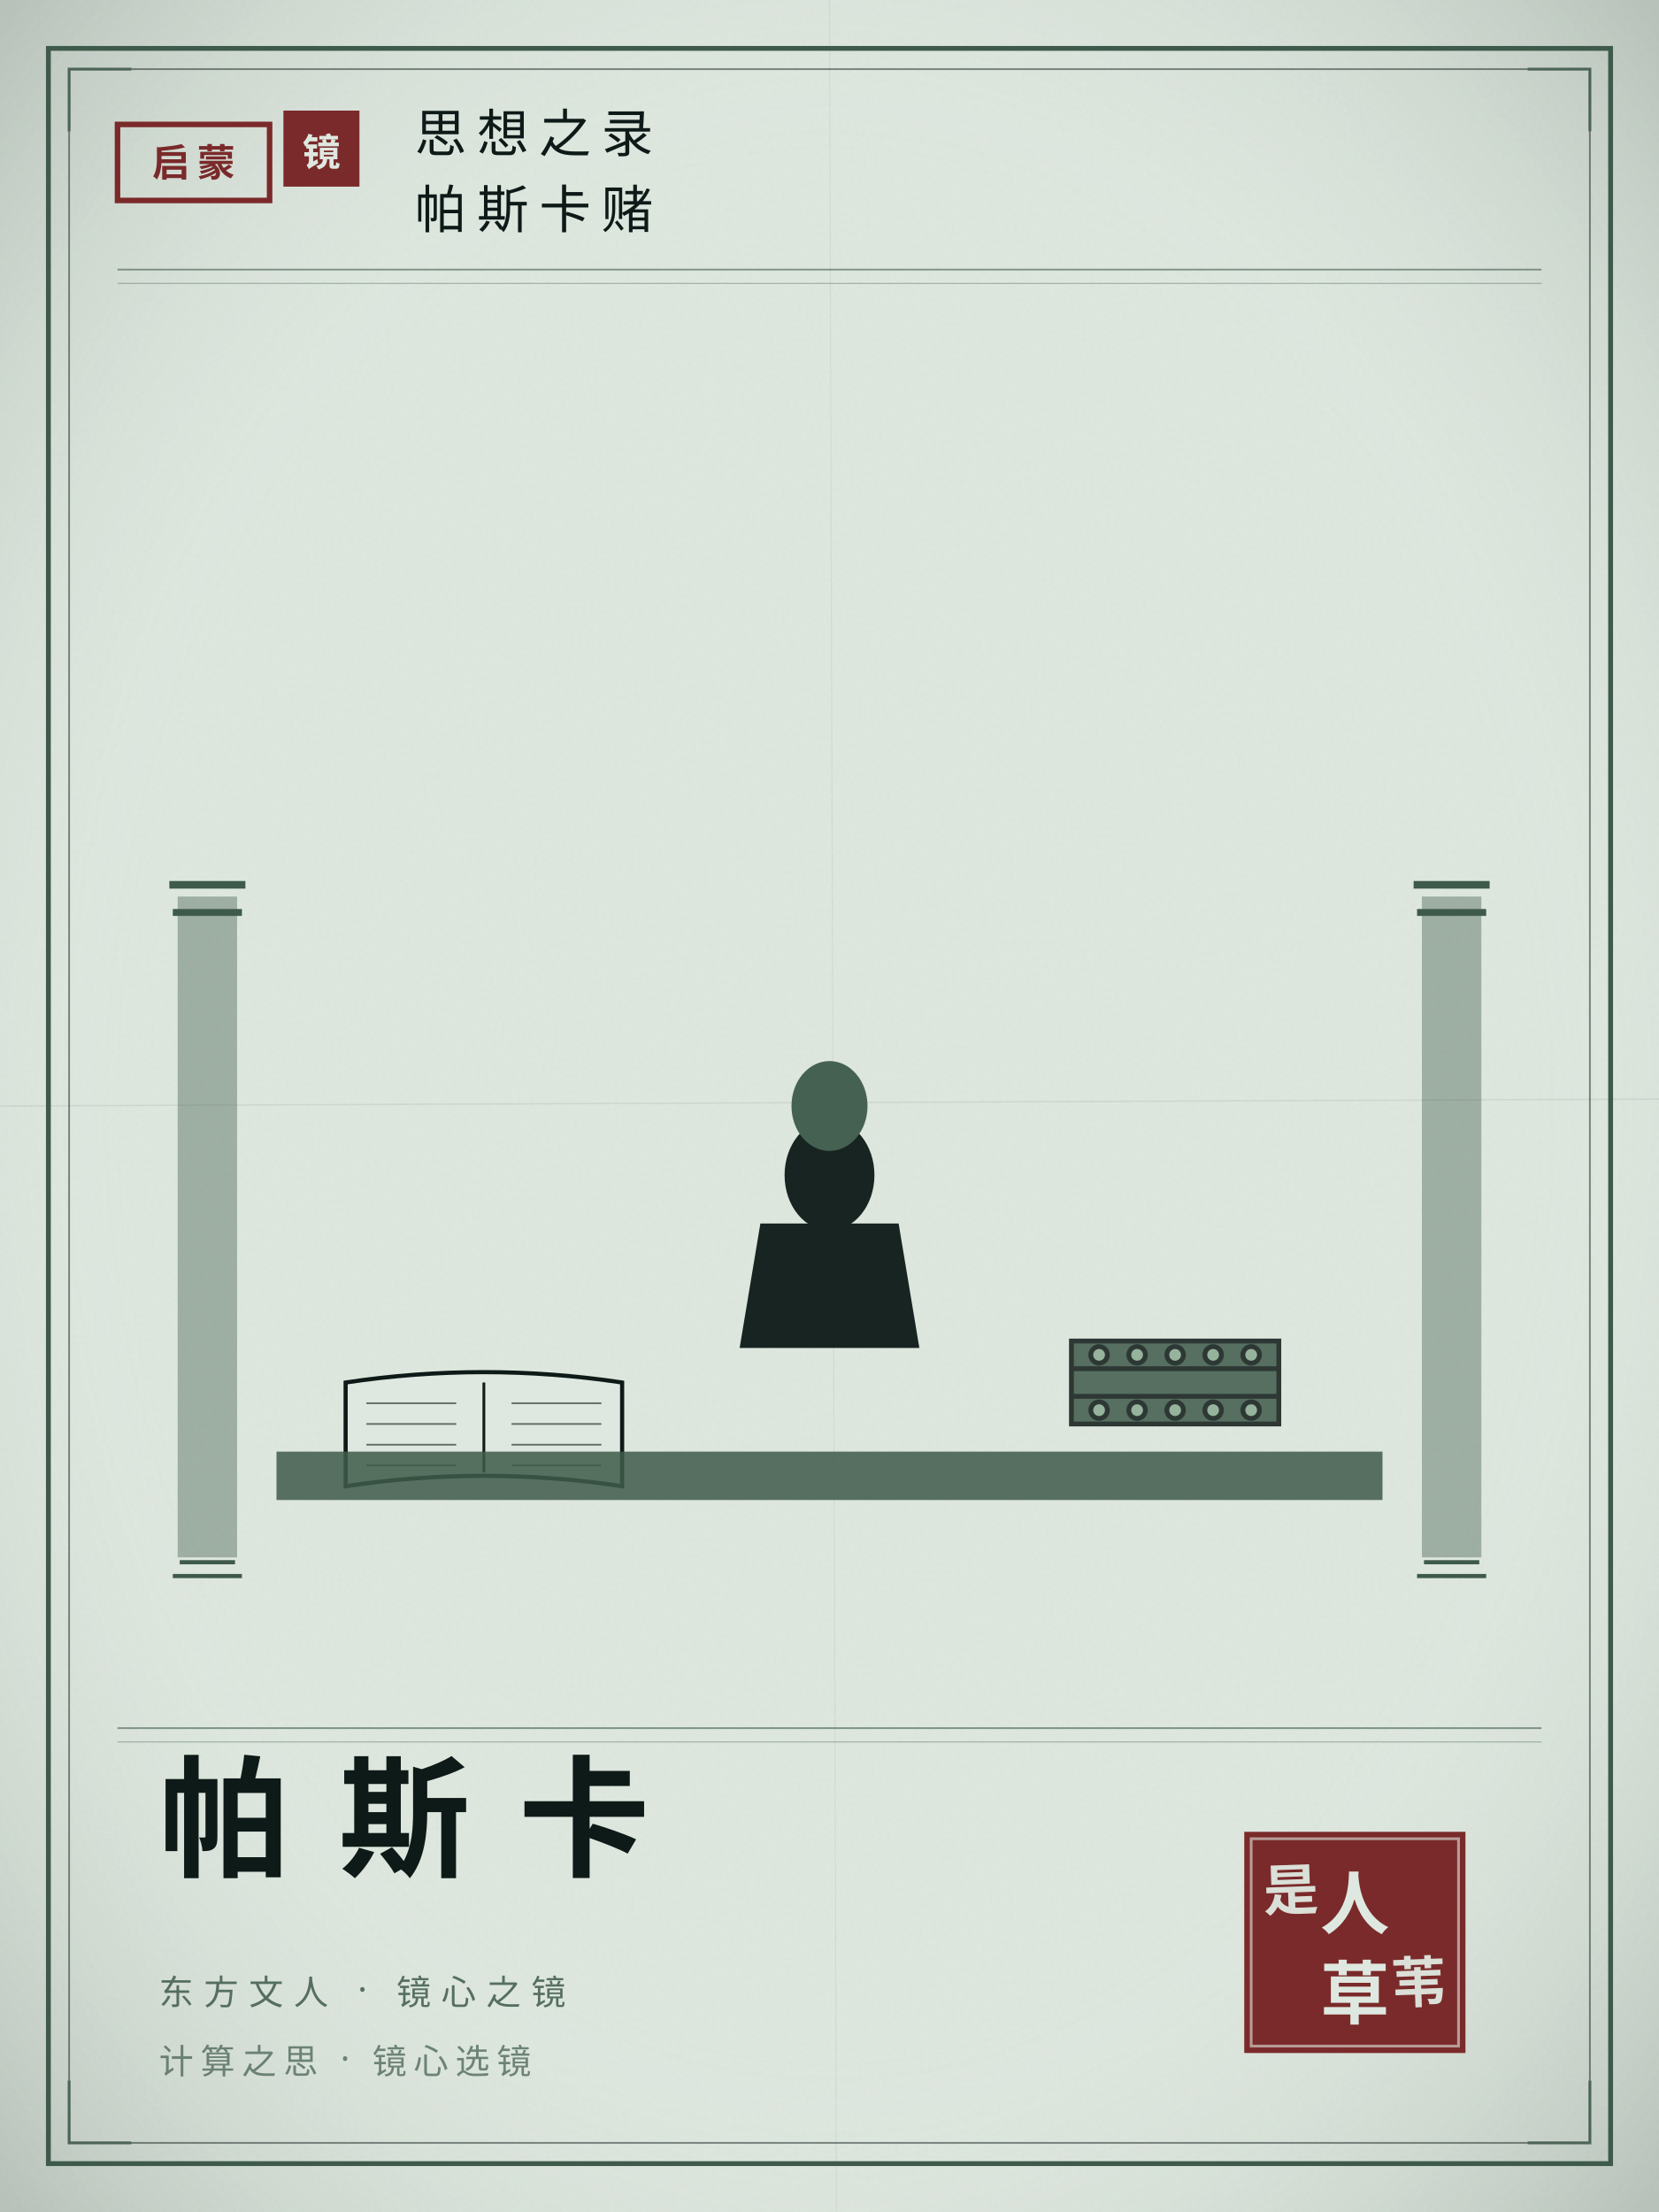
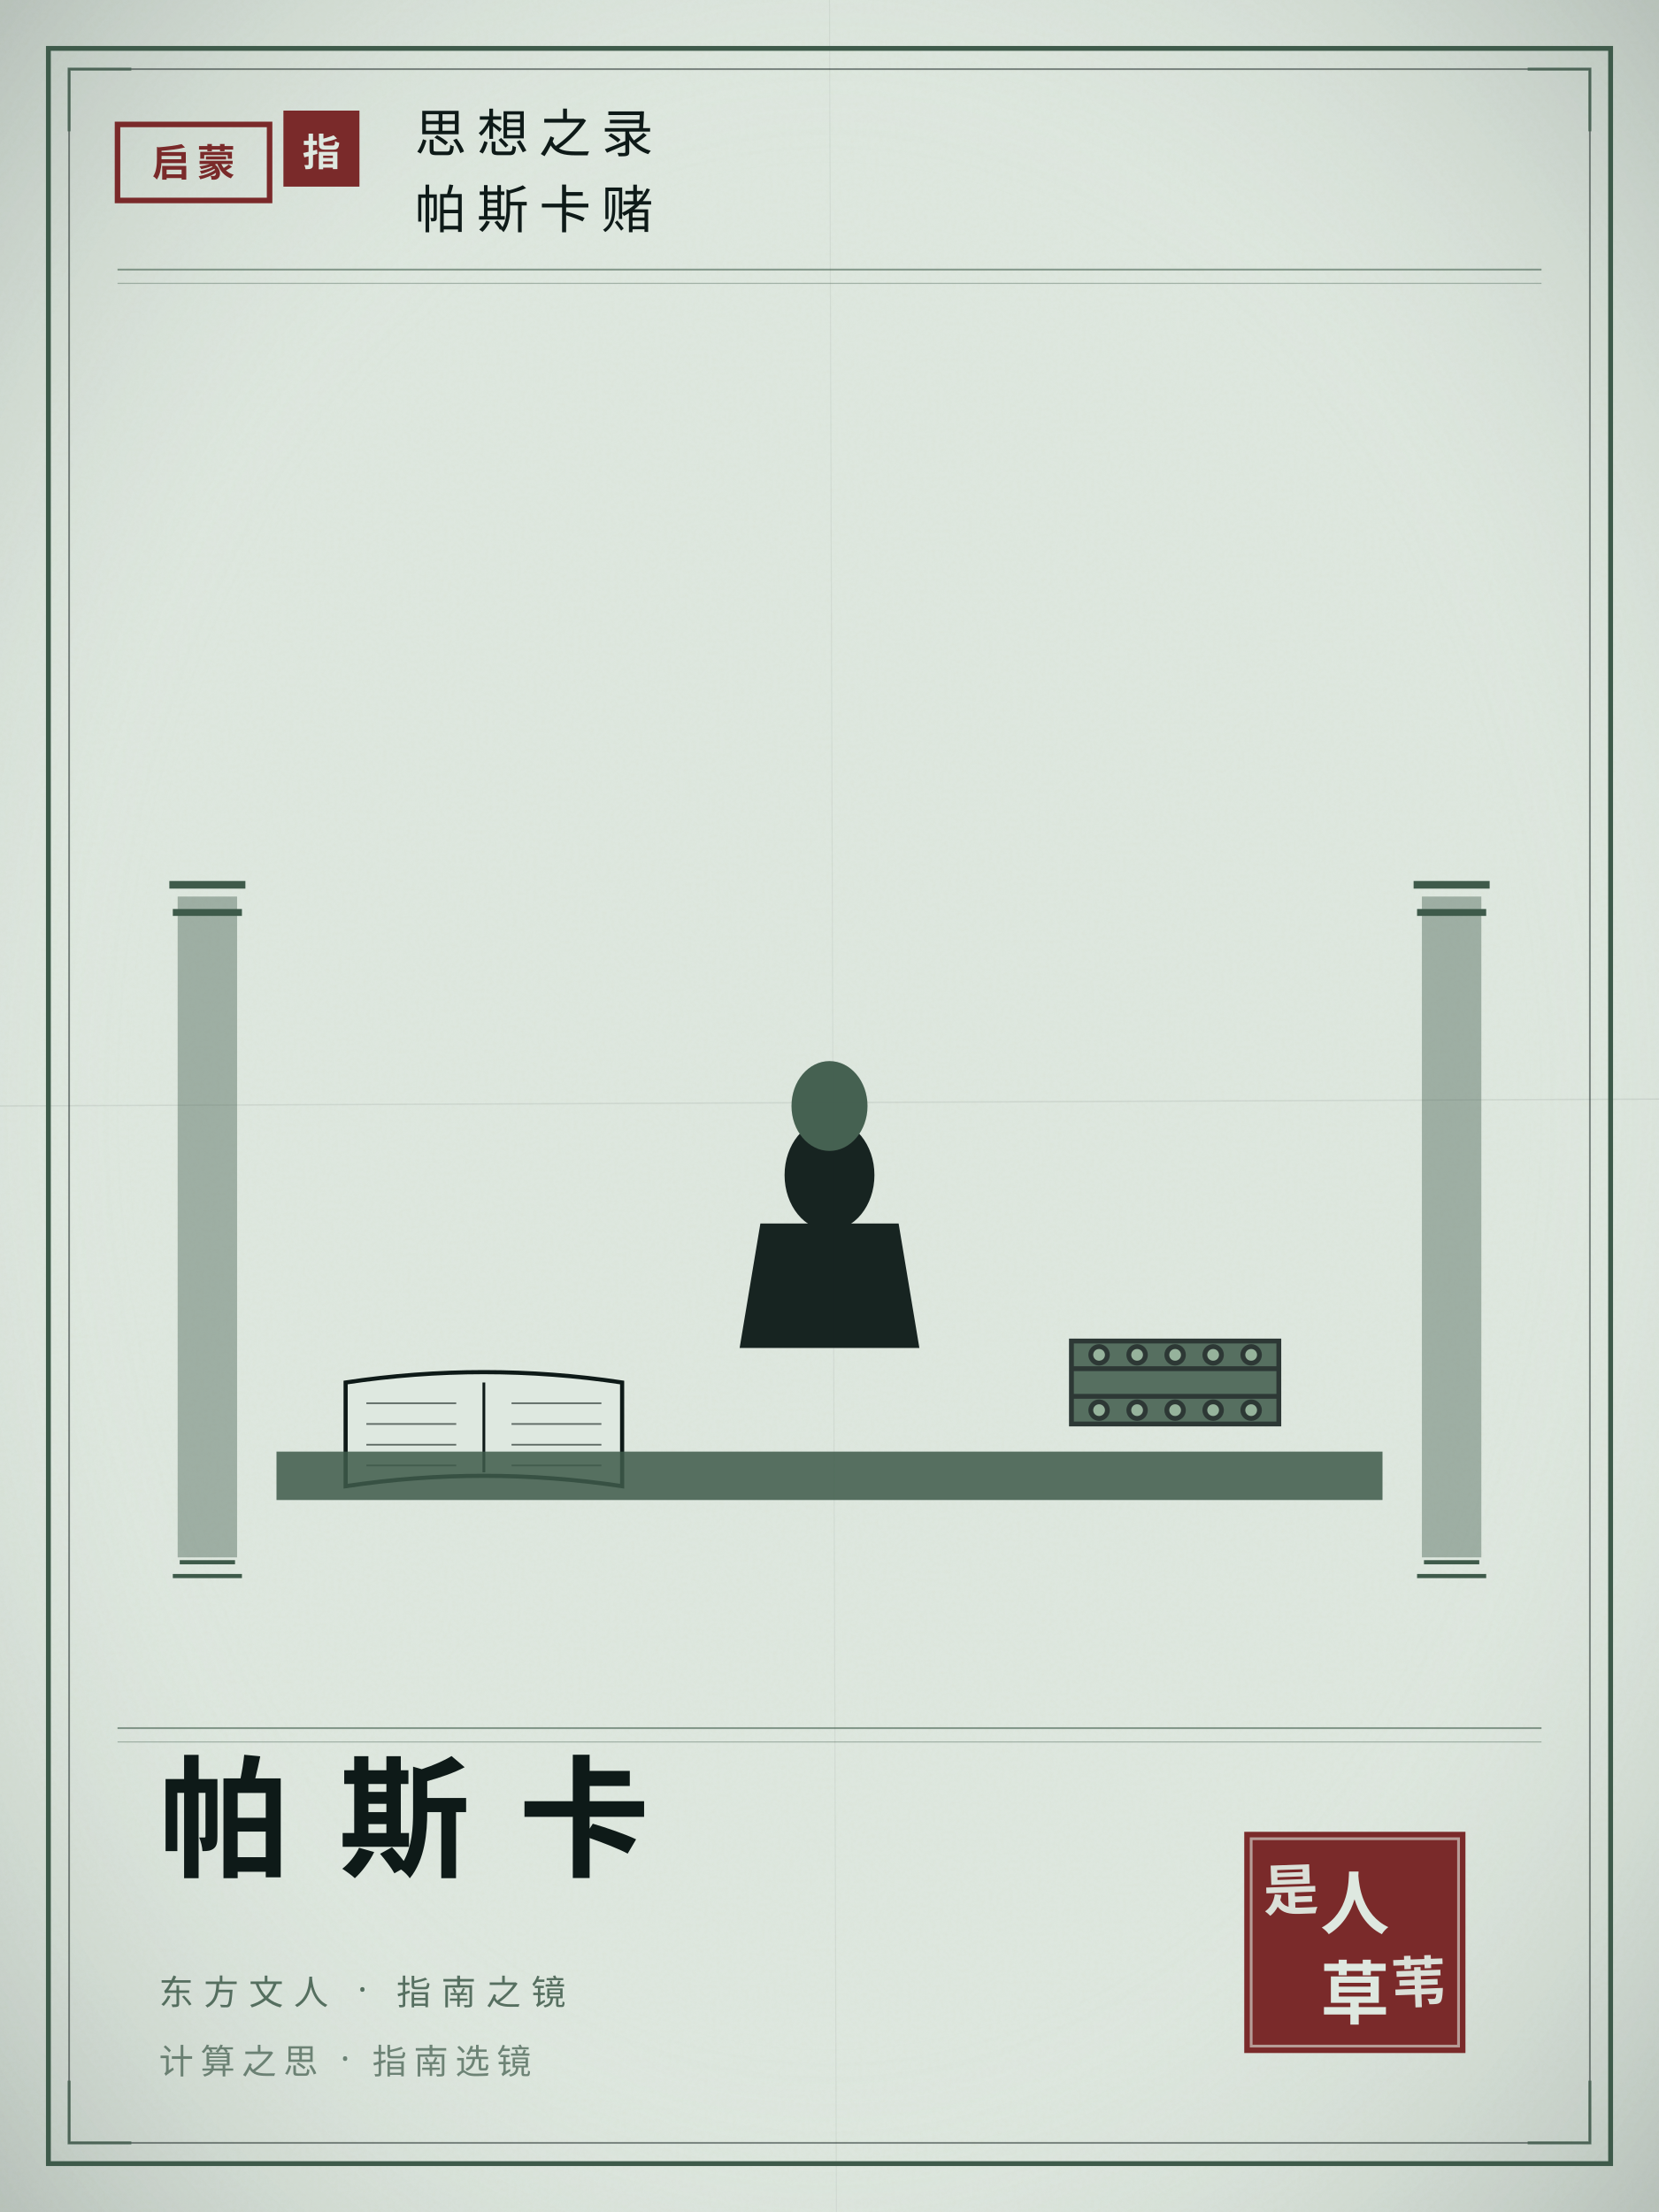
<svg xmlns="http://www.w3.org/2000/svg" viewBox="0 0 480 640" width="480" height="640" preserveAspectRatio="xMidYMid meet">
  <defs>
    <filter id="ink-78" x="-10%" y="-10%" width="120%" height="120%">
      <feTurbulence type="fractalNoise" baseFrequency="0.022" numOctaves="2" seed="78" result="noise" />
      <feDisplacementMap in="SourceGraphic" in2="noise" scale="2.4" />
    </filter>
    <filter id="ink-strong-78" x="-10%" y="-10%" width="120%" height="120%">
      <feTurbulence type="fractalNoise" baseFrequency="0.045" numOctaves="3" seed="85" result="noise" />
      <feDisplacementMap in="SourceGraphic" in2="noise" scale="3.6" />
    </filter>
    <filter id="wash-78" x="-20%" y="-20%" width="140%" height="140%">
      <feTurbulence type="fractalNoise" baseFrequency="0.018" numOctaves="2" seed="81" result="t" />
      <feDisplacementMap in="SourceGraphic" in2="t" scale="6" />
      <feGaussianBlur stdDeviation="0.6" />
    </filter>
    <filter id="haze-78">
      <feGaussianBlur stdDeviation="2.4" />
    </filter>
    <filter id="paper-78" x="0%" y="0%" width="100%" height="100%">
      <feTurbulence type="fractalNoise" baseFrequency="0.85" numOctaves="2" seed="89" result="grain" />
      <feColorMatrix in="grain" type="matrix" values="0 0 0 0 0.45                 0 0 0 0 0.35                 0 0 0 0 0.20                 0 0 0 0.10 0" />
    </filter>
  </defs>
  <rect x="0" y="0" width="480" height="640" fill="#dee8e0" />
  <rect x="0" y="0" width="480" height="640" fill="#dee8e0" filter="url(#paper-78)" opacity="0.55" />
  <radialGradient id="vignette-78" cx="50%" cy="50%" r="70%">
    <stop offset="60%" stop-color="#dee8e0" stop-opacity="0" />
    <stop offset="100%" stop-color="#0e1a18" stop-opacity="0.18" />
  </radialGradient>
  <rect x="0" y="0" width="480" height="640" fill="url(#vignette-78)" />
  <path d="M 0 320 L 480 318" stroke="#0e1a18" stroke-width="0.4" opacity="0.08" />
  <path d="M 240 0 L 242 640" stroke="#0e1a18" stroke-width="0.3" opacity="0.06" />
  <rect x="14" y="14" width="452" height="612" fill="none" stroke="#3e5a4a" stroke-width="1.4" />
  <rect x="20" y="20" width="440" height="600" fill="none" stroke="#0e1a18" stroke-width="0.5" opacity="0.5" />
  <g stroke="#3e5a4a" stroke-width="0.9" fill="none" opacity="0.7">
    <path d="M 20 38 L 20 20 L 38 20" />
    <path d="M 442 20 L 460 20 L 460 38" />
    <path d="M 460 602 L 460 620 L 442 620" />
    <path d="M 38 620 L 20 620 L 20 602" />
  </g>
  <g>
    <g transform="translate(34 36)">
      <rect x="0" y="0" width="44" height="22" fill="none" stroke="#7a2a2a" stroke-width="1.6" />
      <text x="22" y="15" text-anchor="middle" font-family="STKaiti, KaiTi, serif" font-size="11" fill="#7a2a2a" letter-spacing="2" font-weight="600">启蒙</text>
    </g>
    <g transform="translate(82 32)">
      <rect x="0" y="0" width="22" height="22" fill="#7a2a2a" />
-       <text x="11" y="16" text-anchor="middle" font-family="serif" font-size="11" fill="#dee8e0" font-weight="700">镜</text>
+       <text x="11" y="16" text-anchor="middle" font-family="serif" font-size="11" fill="#dee8e0" font-weight="700">指</text>
    </g>
    <g transform="translate(120 44)">
      <text font-family="STKaiti, KaiTi, serif" font-size="15" fill="#0e1a18" letter-spacing="3" font-weight="500">
        <tspan x="0" dy="0">思想之录</tspan>
        <tspan x="0" dy="22">帕斯卡赌</tspan>
      </text>
    </g>
    <line x1="34" y1="78" x2="446" y2="78" stroke="#3e5a4a" stroke-width="0.5" opacity="0.6" />
    <line x1="34" y1="82" x2="446" y2="82" stroke="#3e5a4a" stroke-width="0.3" opacity="0.4" />
  </g>
  <g>
    <g stroke="#3e5a4a" stroke-width="1.2" fill="none">
      <rect x="52" y="260" width="16" height="190" fill="#3e5a4a" opacity="0.4" />
      <line x1="50" y1="264" x2="70" y2="264" stroke-width="2" />
      <line x1="49" y1="256" x2="71" y2="256" stroke-width="2.2" />
      <line x1="52" y1="452" x2="68" y2="452" />
      <line x1="50" y1="456" x2="70" y2="456" />
    </g>
    <g stroke="#3e5a4a" stroke-width="1.2" fill="none">
      <rect x="412" y="260" width="16" height="190" fill="#3e5a4a" opacity="0.4" />
      <line x1="410" y1="264" x2="430" y2="264" stroke-width="2" />
      <line x1="409" y1="256" x2="431" y2="256" stroke-width="2.2" />
      <line x1="412" y1="452" x2="428" y2="452" />
      <line x1="410" y1="456" x2="430" y2="456" />
    </g>
    <g>
      <path d="M 100 400 Q 140 394 180 400 L 180 430 Q 140 424 100 430 Z" fill="#dee8e0" stroke="#0e1a18" stroke-width="1.2" />
      <line x1="140" y1="400" x2="140" y2="426" stroke="#0e1a18" stroke-width="0.8" />
      <line x1="106" y1="406" x2="132" y2="406" stroke="#0e1a18" stroke-width="0.5" opacity="0.6" />
      <line x1="106" y1="412" x2="132" y2="412" stroke="#0e1a18" stroke-width="0.5" opacity="0.6" />
      <line x1="106" y1="418" x2="132" y2="418" stroke="#0e1a18" stroke-width="0.5" opacity="0.6" />
      <line x1="106" y1="424" x2="132" y2="424" stroke="#0e1a18" stroke-width="0.5" opacity="0.6" />
      <line x1="148" y1="406" x2="174" y2="406" stroke="#0e1a18" stroke-width="0.5" opacity="0.6" />
      <line x1="148" y1="412" x2="174" y2="412" stroke="#0e1a18" stroke-width="0.5" opacity="0.6" />
      <line x1="148" y1="418" x2="174" y2="418" stroke="#0e1a18" stroke-width="0.5" opacity="0.6" />
      <line x1="148" y1="424" x2="174" y2="424" stroke="#0e1a18" stroke-width="0.5" opacity="0.6" />
    </g>
    <g transform="translate(340 400)" stroke="#0e1a18" stroke-width="1.4" fill="#3e5a4a" opacity="0.85">
      <rect x="-30" y="-12" width="60" height="24" />
      <line x1="-30" y1="-4" x2="30" y2="-4" />
      <line x1="-30" y1="4" x2="30" y2="4" />
      <circle cx="-22" cy="-8" r="2.4" fill="#8aaa90" />
      <circle cx="-11" cy="-8" r="2.4" fill="#8aaa90" />
      <circle cx="0" cy="-8" r="2.4" fill="#8aaa90" />
      <circle cx="11" cy="-8" r="2.4" fill="#8aaa90" />
      <circle cx="22" cy="-8" r="2.4" fill="#8aaa90" />
      <circle cx="-22" cy="8" r="2.4" fill="#8aaa90" />
      <circle cx="-11" cy="8" r="2.4" fill="#8aaa90" />
      <circle cx="0" cy="8" r="2.4" fill="#8aaa90" />
      <circle cx="11" cy="8" r="2.4" fill="#8aaa90" />
      <circle cx="22" cy="8" r="2.4" fill="#8aaa90" />
    </g>
    <rect x="80" y="420" width="320" height="14" fill="#3e5a4a" opacity="0.85" />
    <g transform="translate(240 340)" fill="#0e1a18" opacity="0.95">
      <ellipse cx="0" cy="0" rx="13" ry="16" />
      <path d="M -20 14 L -26 50 L 26 50 L 20 14 Z" />
      <ellipse cx="0" cy="-20" rx="11" ry="13" fill="#3e5a4a" />
    </g>
  </g>
  <g>
    <line x1="34" y1="500" x2="446" y2="500" stroke="#3e5a4a" stroke-width="0.5" opacity="0.6" />
    <line x1="34" y1="504" x2="446" y2="504" stroke="#3e5a4a" stroke-width="0.3" opacity="0.4" />
    <g transform="translate(46 540)">
      <text font-family="STKaiti, KaiTi, serif" font-size="38" fill="#0e1a18" letter-spacing="14" font-weight="700">帕斯卡</text>
-       <text x="0" y="40" font-family="STKaiti, KaiTi, serif" font-size="10" fill="#3e5a4a" letter-spacing="3" opacity="0.85">东方文人 · 镜心之镜</text>
+       <text x="0" y="40" font-family="STKaiti, KaiTi, serif" font-size="10" fill="#3e5a4a" letter-spacing="3" opacity="0.85">东方文人 · 指南之镜</text>
    </g>
    <g transform="translate(360 530)">
      <rect x="0" y="0" width="64" height="64" fill="#7a2a2a" filter="url(#ink-40)" />
      <rect x="2" y="2" width="60" height="60" fill="none" stroke="#dee8e0" stroke-width="0.8" opacity="0.6" />
      <text x="32" y="28" text-anchor="middle" font-family="serif" font-size="20" fill="#dee8e0" font-weight="900">人</text>
      <text x="32" y="54" text-anchor="middle" font-family="serif" font-size="20" fill="#dee8e0" font-weight="900">草</text>
      <g transform="rotate(-2 32 32)" opacity="0.95">
        <text x="14" y="22" text-anchor="middle" font-family="serif" font-size="16" fill="#dee8e0" font-weight="900">是</text>
        <text x="50" y="50" text-anchor="middle" font-family="serif" font-size="16" fill="#dee8e0" font-weight="900">苇</text>
      </g>
    </g>
  </g>
  <g transform="translate(46 600)">
-     <text font-family="STKaiti, KaiTi, serif" font-size="10" fill="#3e5a4a" letter-spacing="2" opacity="0.7">计算之思 · 镜心选镜</text>
+     <text font-family="STKaiti, KaiTi, serif" font-size="10" fill="#3e5a4a" letter-spacing="2" opacity="0.7">计算之思 · 指南选镜</text>
  </g>
</svg>
